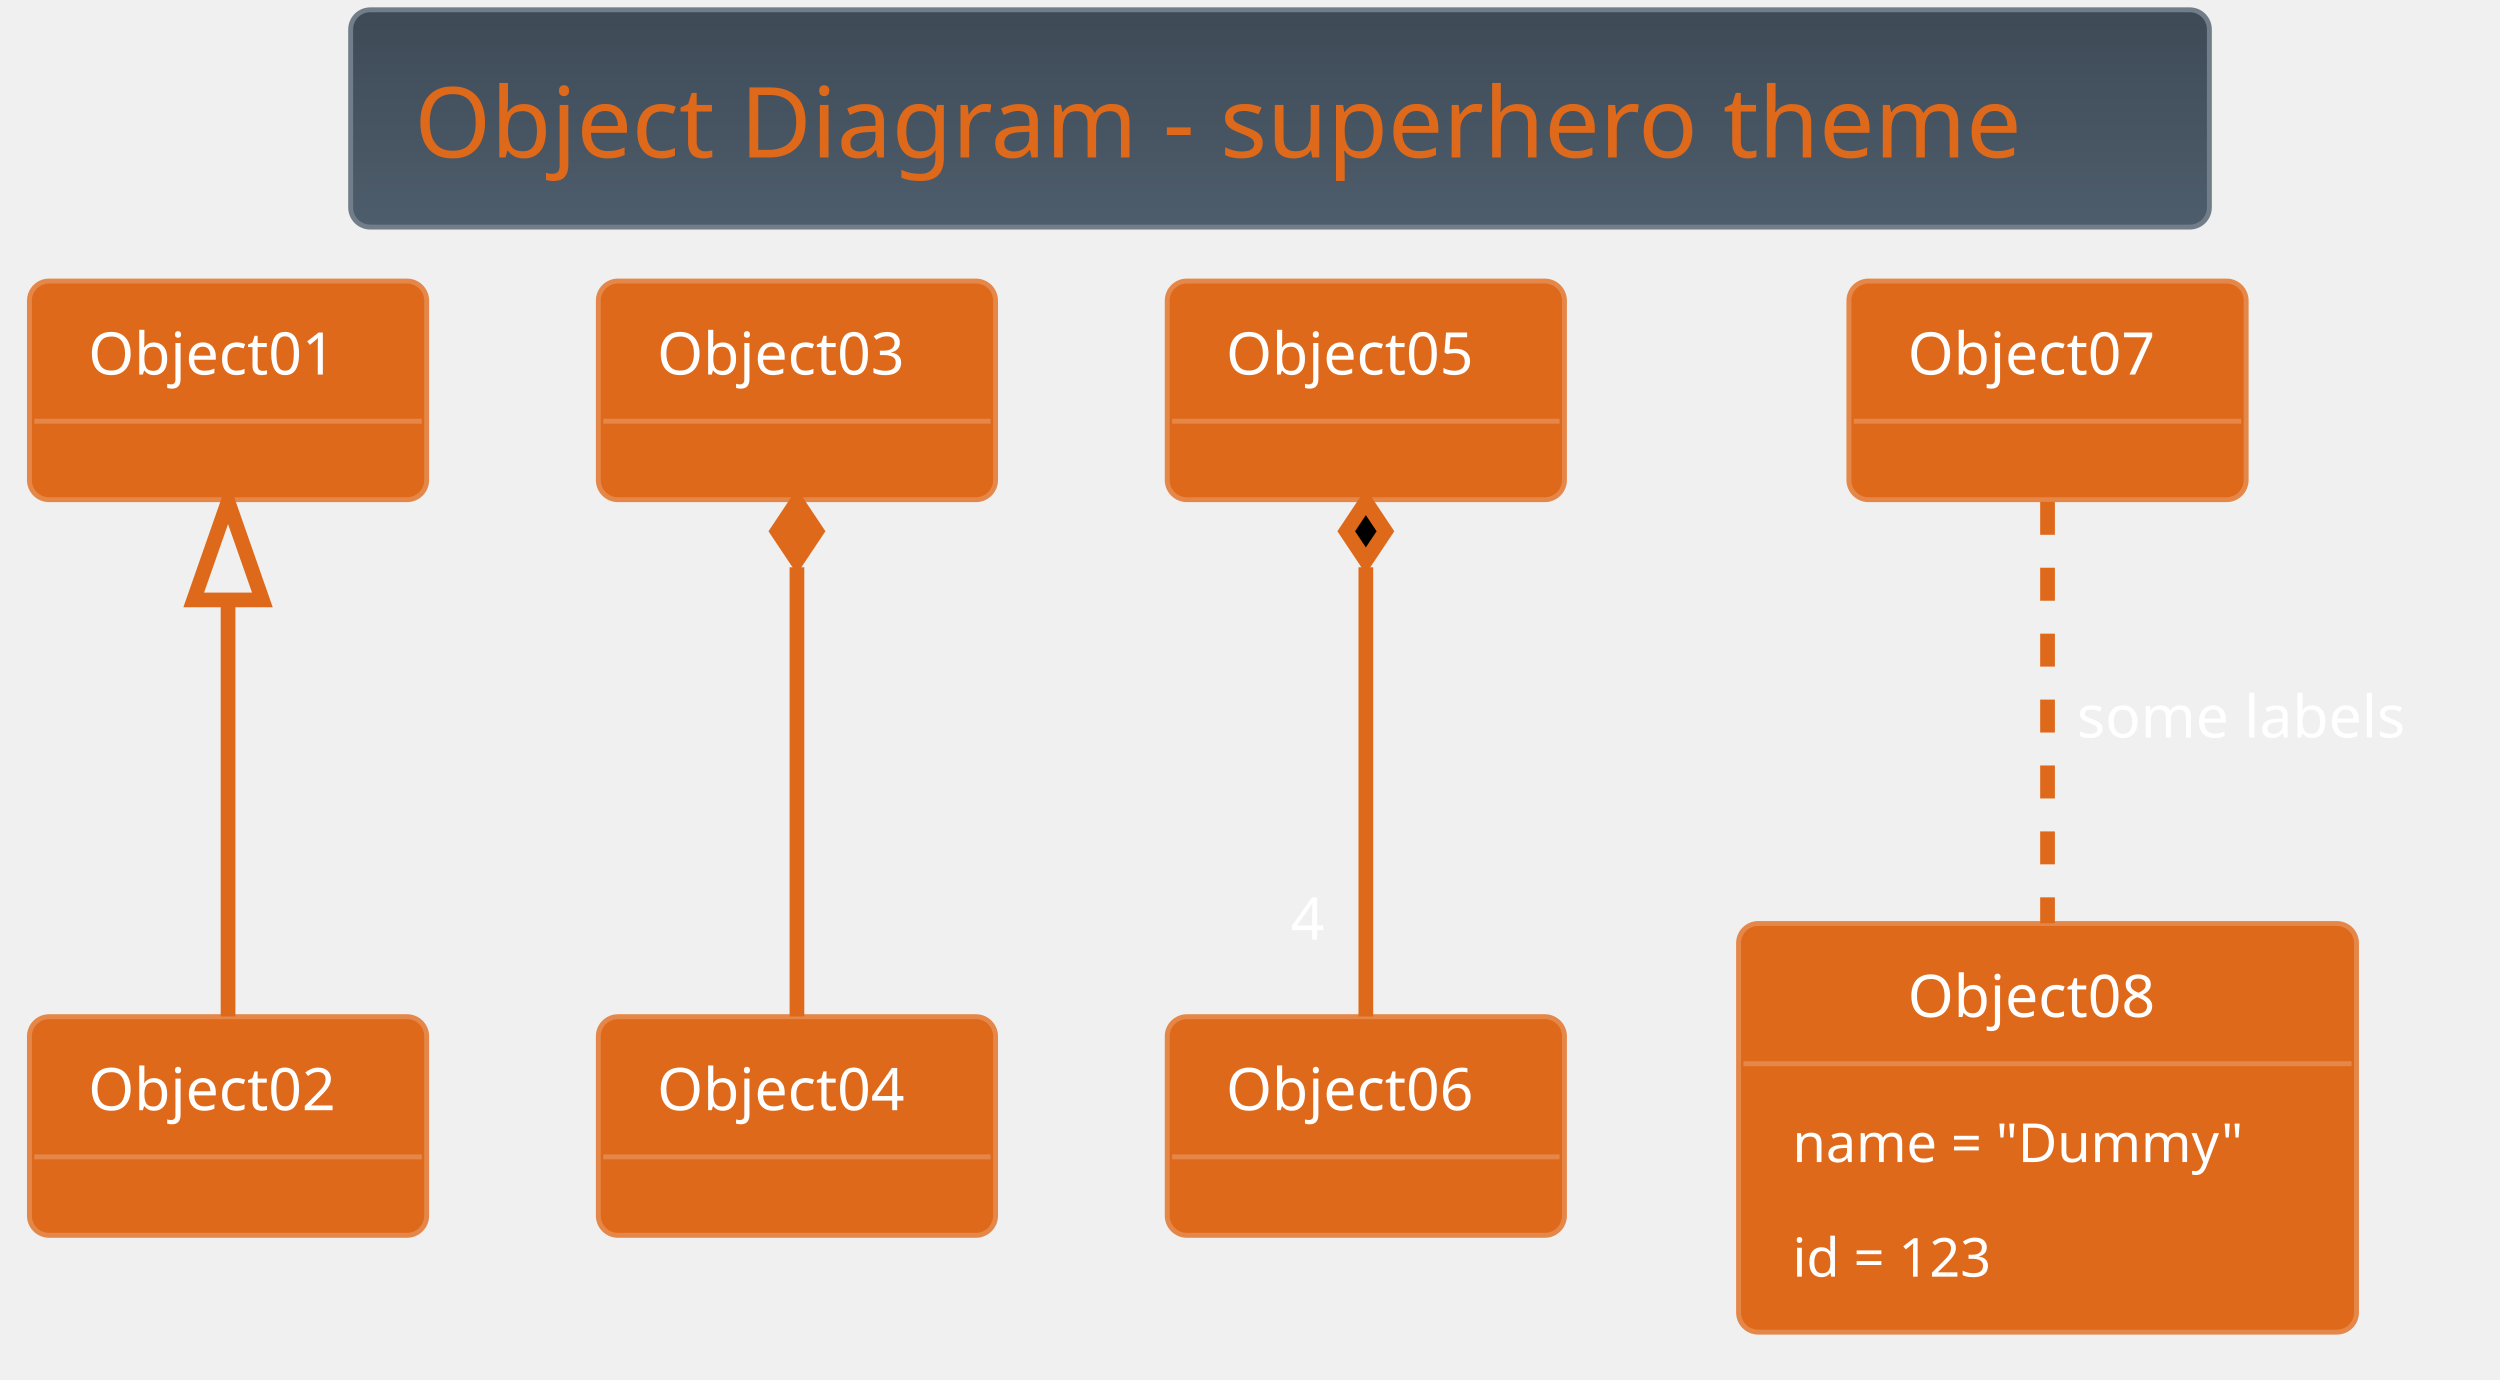
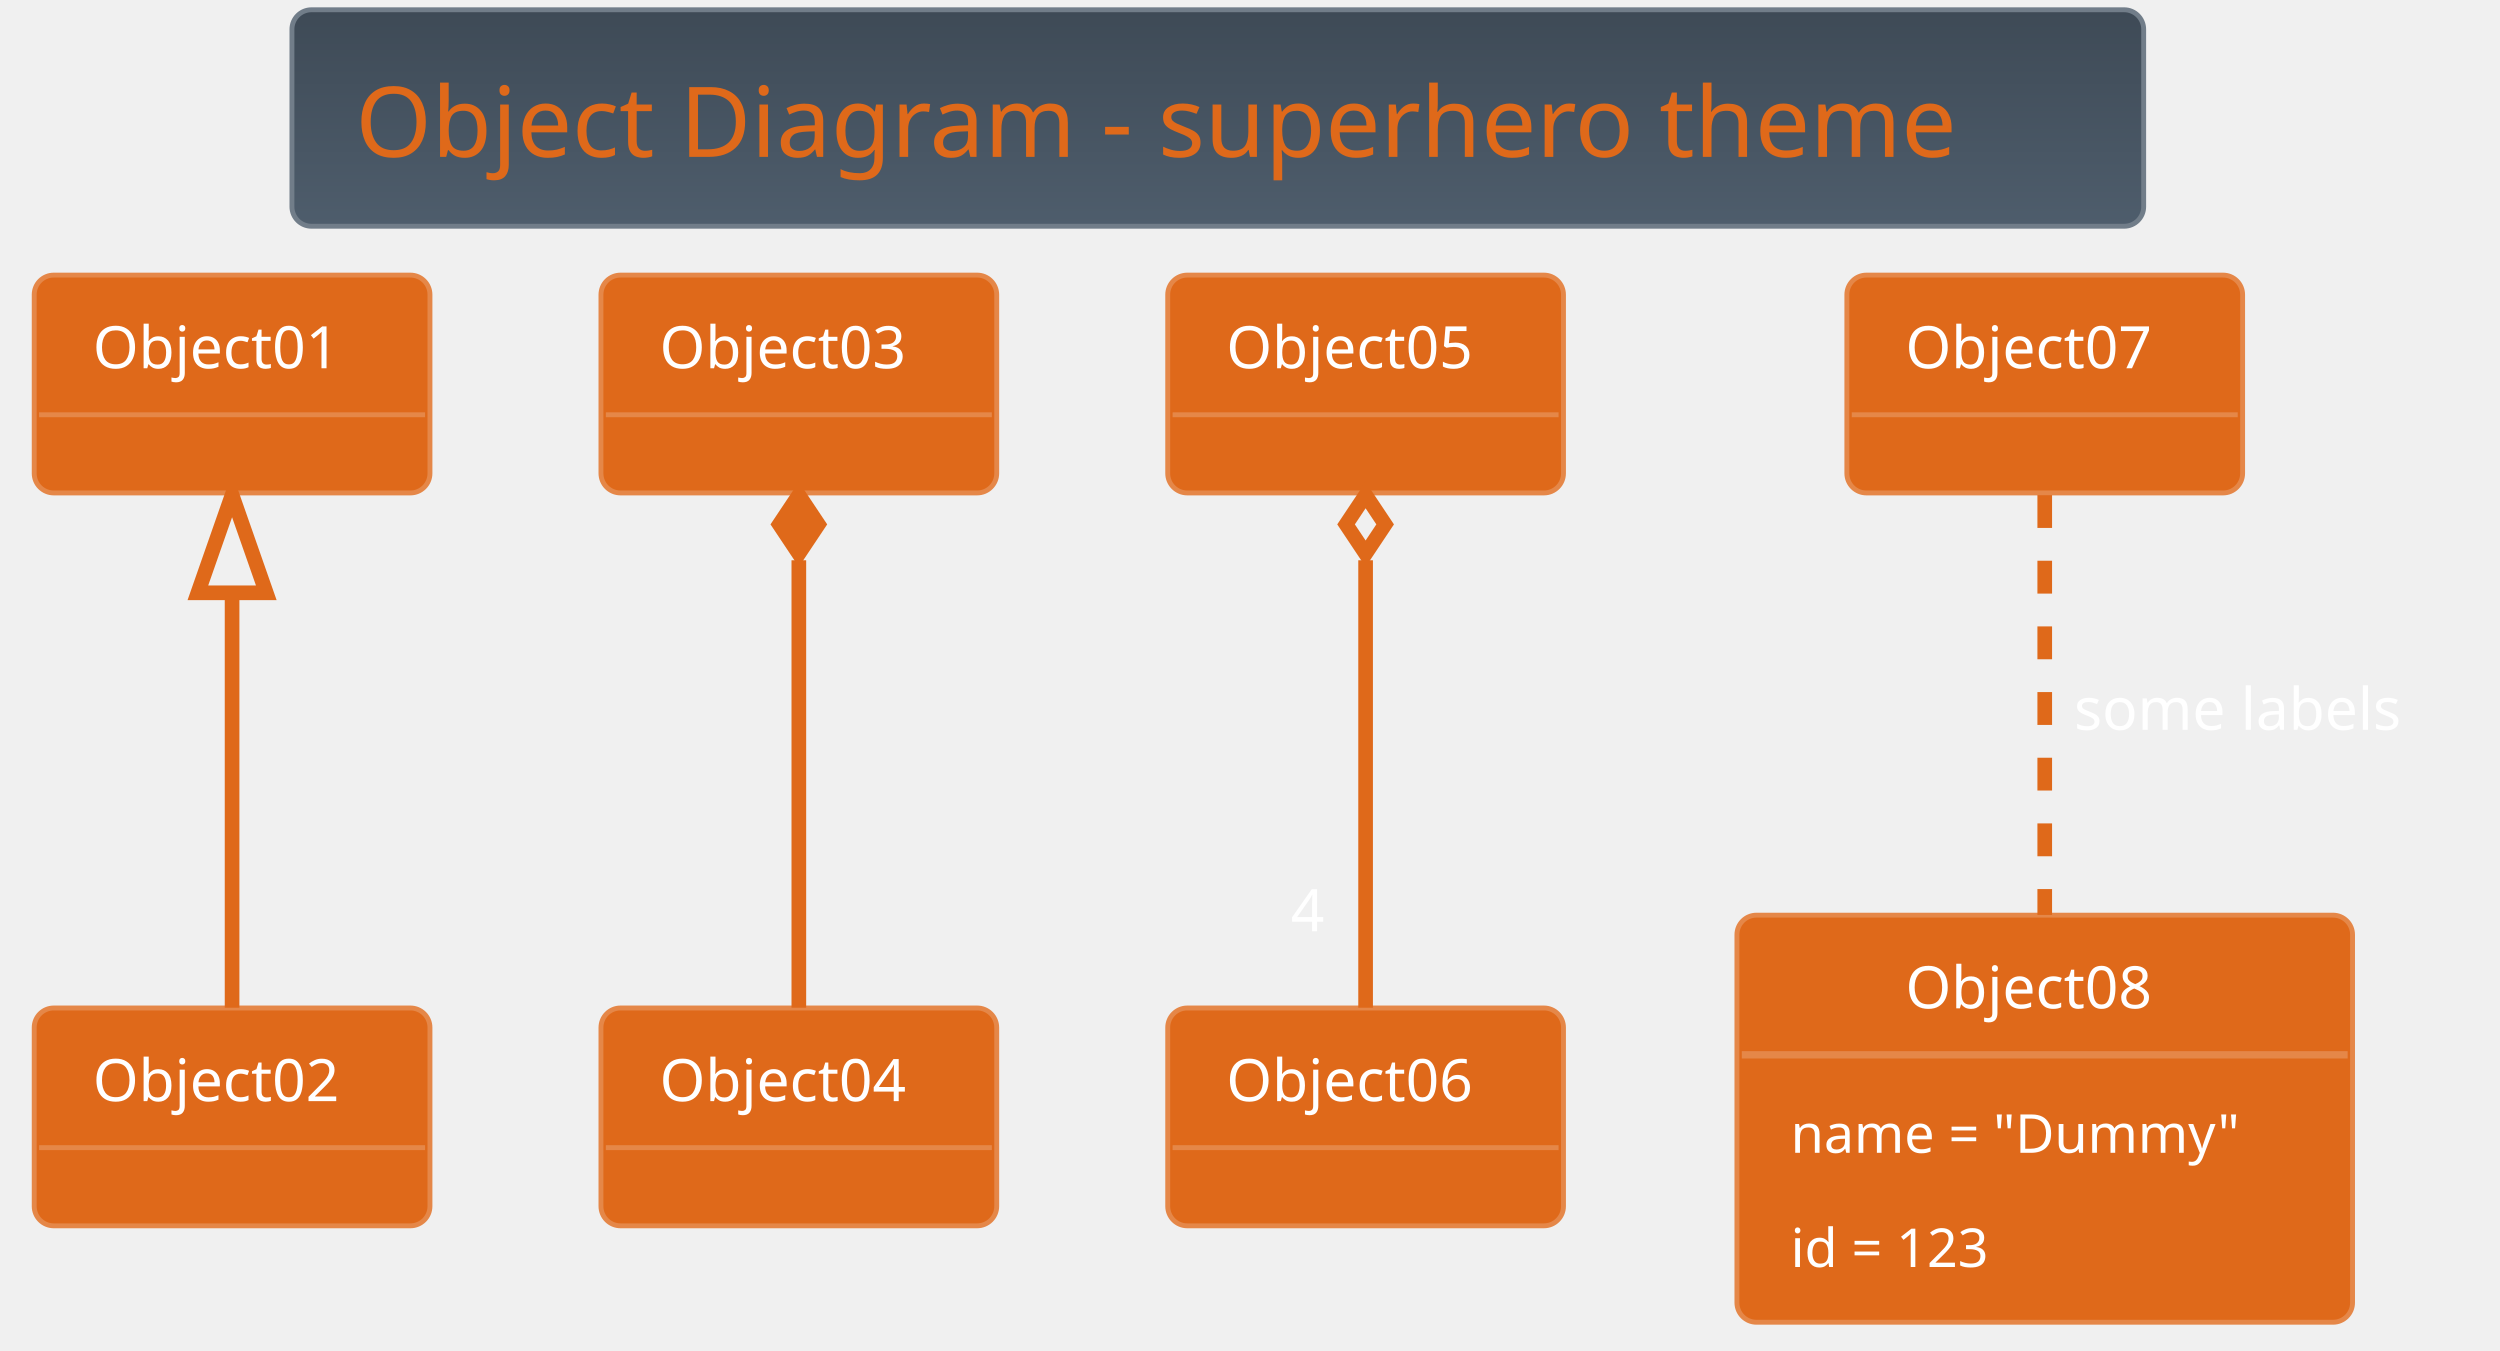
- <svg xmlns="http://www.w3.org/2000/svg" contentScriptType="application/ecmascript" contentStyleType="text/css" height="293.75px" preserveAspectRatio="none" style="width:531px;height:293px;background:#000000;" version="1.1" viewBox="0 0 531 293" width="531.25px" zoomAndPan="magnify">
+ <svg xmlns="http://www.w3.org/2000/svg" contentScriptType="application/ecmascript" contentStyleType="text/css" height="288.542px" preserveAspectRatio="none" style="width:533px;height:288px;background:#00000000;" version="1.1" viewBox="0 0 533 288" width="533.333px" zoomAndPan="magnify">
  <defs>
-     <linearGradient id="g12pqyfklmvqce0" x1="50%" x2="50%" y1="0%" y2="100%">
+     <linearGradient id="g1bnl275dujm0o0" x1="50%" x2="50%" y1="0%" y2="100%">
      <stop offset="0%" stop-color="#3E4A56" />
      <stop offset="100%" stop-color="#4E5D6C" />
    </linearGradient>
  </defs>
  <g>
-     <rect fill="url(#g12pqyfklmvqce0)" height="46.153" rx="4.167" ry="4.167" style="stroke: #717D89; stroke-width: 1.042;" width="394.792" x="74.479" y="2.083" />
-     <text fill="#DF691A" font-family="Verdana" font-size="20.833" lengthAdjust="spacingAndGlyphs" textLength="367.708" x="88.021" y="33.445">Object Diagram - superhero theme</text>
-     <rect fill="#DF691A" height="46.442" rx="4.167" ry="4.167" style="stroke: #E58748; stroke-width: 1.042;" width="84.375" x="6.25" y="59.694" />
-     <text fill="#FFFFFF" font-family="Verdana" font-size="12.5" lengthAdjust="spacingAndGlyphs" textLength="59.375" x="18.75" y="79.553">Object01</text>
-     <line style="stroke: #E58748; stroke-width: 1.042;" x1="7.292" x2="89.583" y1="89.469" y2="89.469" />
-     <rect fill="#DF691A" height="46.442" rx="4.167" ry="4.167" style="stroke: #E58748; stroke-width: 1.042;" width="84.375" x="6.25" y="215.944" />
-     <text fill="#FFFFFF" font-family="Verdana" font-size="12.5" lengthAdjust="spacingAndGlyphs" textLength="59.375" x="18.75" y="235.803">Object02</text>
-     <line style="stroke: #E58748; stroke-width: 1.042;" x1="7.292" x2="89.583" y1="245.719" y2="245.719" />
-     <rect fill="#DF691A" height="46.442" rx="4.167" ry="4.167" style="stroke: #E58748; stroke-width: 1.042;" width="84.375" x="127.083" y="59.694" />
-     <text fill="#FFFFFF" font-family="Verdana" font-size="12.5" lengthAdjust="spacingAndGlyphs" textLength="59.375" x="139.583" y="79.553">Object03</text>
-     <line style="stroke: #E58748; stroke-width: 1.042;" x1="128.125" x2="210.417" y1="89.469" y2="89.469" />
-     <rect fill="#DF691A" height="46.442" rx="4.167" ry="4.167" style="stroke: #E58748; stroke-width: 1.042;" width="84.375" x="127.083" y="215.944" />
-     <text fill="#FFFFFF" font-family="Verdana" font-size="12.5" lengthAdjust="spacingAndGlyphs" textLength="59.375" x="139.583" y="235.803">Object04</text>
-     <line style="stroke: #E58748; stroke-width: 1.042;" x1="128.125" x2="210.417" y1="245.719" y2="245.719" />
-     <rect fill="#DF691A" height="46.442" rx="4.167" ry="4.167" style="stroke: #E58748; stroke-width: 1.042;" width="84.375" x="247.917" y="59.694" />
-     <text fill="#FFFFFF" font-family="Verdana" font-size="12.5" lengthAdjust="spacingAndGlyphs" textLength="59.375" x="260.417" y="79.553">Object05</text>
-     <line style="stroke: #E58748; stroke-width: 1.042;" x1="248.958" x2="331.25" y1="89.469" y2="89.469" />
-     <rect fill="#DF691A" height="46.442" rx="4.167" ry="4.167" style="stroke: #E58748; stroke-width: 1.042;" width="84.375" x="247.917" y="215.944" />
-     <text fill="#FFFFFF" font-family="Verdana" font-size="12.5" lengthAdjust="spacingAndGlyphs" textLength="59.375" x="260.417" y="235.803">Object06</text>
-     <line style="stroke: #E58748; stroke-width: 1.042;" x1="248.958" x2="331.25" y1="245.719" y2="245.719" />
-     <rect fill="#DF691A" height="46.442" rx="4.167" ry="4.167" style="stroke: #E58748; stroke-width: 1.042;" width="84.375" x="392.708" y="59.694" />
-     <text fill="#FFFFFF" font-family="Verdana" font-size="12.5" lengthAdjust="spacingAndGlyphs" textLength="59.375" x="405.208" y="79.553">Object07</text>
-     <line style="stroke: #E58748; stroke-width: 1.042;" x1="393.75" x2="476.042" y1="89.469" y2="89.469" />
-     <rect fill="#DF691A" height="86.793" rx="4.167" ry="4.167" style="stroke: #E58748; stroke-width: 1.042;" width="131.25" x="369.271" y="196.153" />
-     <text fill="#FFFFFF" font-family="Verdana" font-size="12.5" lengthAdjust="spacingAndGlyphs" textLength="59.375" x="405.208" y="216.012">Object08</text>
-     <line style="stroke: #E58748; stroke-width: 1.042;" x1="370.312" x2="499.479" y1="225.928" y2="225.928" />
-     <text fill="#FFFFFF" font-family="Verdana" font-size="11.458" lengthAdjust="spacingAndGlyphs" textLength="108.333" x="380.729" y="246.823">name = "Dummy"</text>
-     <text fill="#FFFFFF" font-family="Verdana" font-size="11.458" lengthAdjust="spacingAndGlyphs" textLength="50" x="380.729" y="271.165">id = 123</text>
-     <path d="M48.438,127.565 C48.438,156.305 48.438,192.822 48.438,215.896 " fill="none" id="Object01&lt;-Object02" style="stroke: #DF691A; stroke-width: 3.125;" />
-     <polygon fill="none" points="41.146,127.425,48.438,106.59,55.729,127.424,41.146,127.425" style="stroke: #DF691A; stroke-width: 3.125;" />
-     <path d="M169.271,120.488 C169.271,150.063 169.271,190.88 169.271,215.896 " fill="none" id="Object03&lt;-Object04" style="stroke: #DF691A; stroke-width: 3.125;" />
-     <polygon fill="#DF691A" points="169.271,106.59,165.104,112.84,169.271,119.09,173.438,112.84,169.271,106.59" style="stroke: #DF691A; stroke-width: 3.125;" />
-     <path d="M290.104,120.488 C290.104,150.063 290.104,190.88 290.104,215.896 " fill="none" id="Object05&lt;-Object06" style="stroke: #DF691A; stroke-width: 3.125;" />
-     <polygon fill="#000000" points="290.104,106.59,285.938,112.84,290.104,119.09,294.271,112.84,290.104,106.59" style="stroke: #DF691A; stroke-width: 3.125;" />
-     <text fill="#FFFFFF" font-family="Verdana" font-size="12.5" lengthAdjust="spacingAndGlyphs" textLength="8.333" x="274.16" y="199.584">4</text>
-     <path d="M434.896,106.59 C434.896,129.974 434.896,167.184 434.896,196.105 " fill="none" id="Object07-Object08" style="stroke: #DF691A; stroke-width: 3.125; stroke-dasharray: 7.0,7.0;" />
-     <text fill="#FFFFFF" font-family="Verdana" font-size="12.5" lengthAdjust="spacingAndGlyphs" textLength="78.125" x="441.146" y="156.637">some labels</text>
+     <rect fill="url(#g1bnl275dujm0o0)" height="46.153" rx="4.167" ry="4.167" style="stroke:#717D89;stroke-width:1.042;" width="394.792" x="62.24" y="2.083" />
+     <text fill="#DF691A" font-family="Verdana" font-size="20.833" lengthAdjust="spacing" textLength="367.708" x="75.781" y="33.445">Object Diagram - superhero theme</text>
+     <rect fill="#DF691A" height="46.442" rx="4.167" ry="4.167" style="stroke:#E58748;stroke-width:1.042;" width="84.375" x="7.292" y="58.653" />
+     <text fill="#FFFFFF" font-family="Verdana" font-size="12.5" lengthAdjust="spacing" textLength="59.375" x="19.792" y="78.512">Object01</text>
+     <line style="stroke:#E58748;stroke-width:1.042;" x1="8.333" x2="90.625" y1="88.428" y2="88.428" />
+     <rect fill="#DF691A" height="46.442" rx="4.167" ry="4.167" style="stroke:#E58748;stroke-width:1.042;" width="84.375" x="7.292" y="214.903" />
+     <text fill="#FFFFFF" font-family="Verdana" font-size="12.5" lengthAdjust="spacing" textLength="59.375" x="19.792" y="234.762">Object02</text>
+     <line style="stroke:#E58748;stroke-width:1.042;" x1="8.333" x2="90.625" y1="244.678" y2="244.678" />
+     <rect fill="#DF691A" height="46.442" rx="4.167" ry="4.167" style="stroke:#E58748;stroke-width:1.042;" width="84.375" x="128.125" y="58.653" />
+     <text fill="#FFFFFF" font-family="Verdana" font-size="12.5" lengthAdjust="spacing" textLength="59.375" x="140.625" y="78.512">Object03</text>
+     <line style="stroke:#E58748;stroke-width:1.042;" x1="129.167" x2="211.458" y1="88.428" y2="88.428" />
+     <rect fill="#DF691A" height="46.442" rx="4.167" ry="4.167" style="stroke:#E58748;stroke-width:1.042;" width="84.375" x="128.125" y="214.903" />
+     <text fill="#FFFFFF" font-family="Verdana" font-size="12.5" lengthAdjust="spacing" textLength="59.375" x="140.625" y="234.762">Object04</text>
+     <line style="stroke:#E58748;stroke-width:1.042;" x1="129.167" x2="211.458" y1="244.678" y2="244.678" />
+     <rect fill="#DF691A" height="46.442" rx="4.167" ry="4.167" style="stroke:#E58748;stroke-width:1.042;" width="84.375" x="248.958" y="58.653" />
+     <text fill="#FFFFFF" font-family="Verdana" font-size="12.5" lengthAdjust="spacing" textLength="59.375" x="261.458" y="78.512">Object05</text>
+     <line style="stroke:#E58748;stroke-width:1.042;" x1="250" x2="332.292" y1="88.428" y2="88.428" />
+     <rect fill="#DF691A" height="46.442" rx="4.167" ry="4.167" style="stroke:#E58748;stroke-width:1.042;" width="84.375" x="248.958" y="214.903" />
+     <text fill="#FFFFFF" font-family="Verdana" font-size="12.5" lengthAdjust="spacing" textLength="59.375" x="261.458" y="234.762">Object06</text>
+     <line style="stroke:#E58748;stroke-width:1.042;" x1="250" x2="332.292" y1="244.678" y2="244.678" />
+     <rect fill="#DF691A" height="46.442" rx="4.167" ry="4.167" style="stroke:#E58748;stroke-width:1.042;" width="84.375" x="393.75" y="58.653" />
+     <text fill="#FFFFFF" font-family="Verdana" font-size="12.5" lengthAdjust="spacing" textLength="59.375" x="406.25" y="78.512">Object07</text>
+     <line style="stroke:#E58748;stroke-width:1.042;" x1="394.792" x2="477.083" y1="88.428" y2="88.428" />
+     <rect fill="#DF691A" height="86.793" rx="4.167" ry="4.167" style="stroke:#E58748;stroke-width:1.042;" width="131.25" x="370.312" y="195.111" />
+     <text fill="#FFFFFF" font-family="Verdana" font-size="12.5" lengthAdjust="spacing" textLength="59.375" x="406.25" y="214.97">Object08</text>
+     <line style="stroke:#E58748;stroke-width:1.562;" x1="371.354" x2="500.521" y1="224.886" y2="224.886" />
+     <text fill="#FFFFFF" font-family="Verdana" font-size="11.458" lengthAdjust="spacing" textLength="108.333" x="381.771" y="245.781">name = "Dummy"</text>
+     <text fill="#FFFFFF" font-family="Verdana" font-size="11.458" lengthAdjust="spacing" textLength="50" x="381.771" y="270.123">id = 123</text>
+     <path codeLine="21" d="M49.479,126.528 C49.479,155.267 49.479,191.778 49.479,214.851 " fill="none" id="Object01-backto-Object02" style="stroke:#DF691A;stroke-width:3.125;" />
+     <polygon fill="none" points="42.188,126.382,49.479,105.549,56.771,126.382,42.188,126.382" style="stroke:#DF691A;stroke-width:3.125;" />
+     <path codeLine="22" d="M170.312,119.444 C170.312,149.017 170.312,189.84 170.312,214.851 " fill="none" id="Object03-backto-Object04" style="stroke:#DF691A;stroke-width:3.125;" />
+     <polygon fill="#DF691A" points="170.312,105.549,166.146,111.799,170.312,118.049,174.479,111.799,170.312,105.549" style="stroke:#DF691A;stroke-width:3.125;" />
+     <path codeLine="23" d="M291.146,119.444 C291.146,149.017 291.146,189.84 291.146,214.851 " fill="none" id="Object05-backto-Object06" style="stroke:#DF691A;stroke-width:3.125;" />
+     <polygon points="291.146,105.549,286.979,111.799,291.146,118.049,295.312,111.799,291.146,105.549" style="stroke:#DF691A;stroke-width:3.125;fill:none;" />
+     <text fill="#FFFFFF" font-family="Verdana" font-size="12.5" lengthAdjust="spacing" textLength="8.333" x="275.202" y="198.537">4</text>
+     <path codeLine="24" d="M435.938,105.549 C435.938,128.934 435.938,166.142 435.938,195.059 " fill="none" id="Object07-Object08" style="stroke:#DF691A;stroke-width:3.125;stroke-dasharray:7.0,7.0;" />
+     <text fill="#FFFFFF" font-family="Verdana" font-size="12.5" lengthAdjust="spacing" textLength="78.125" x="442.188" y="155.595">some labels</text>
  </g>
</svg>
